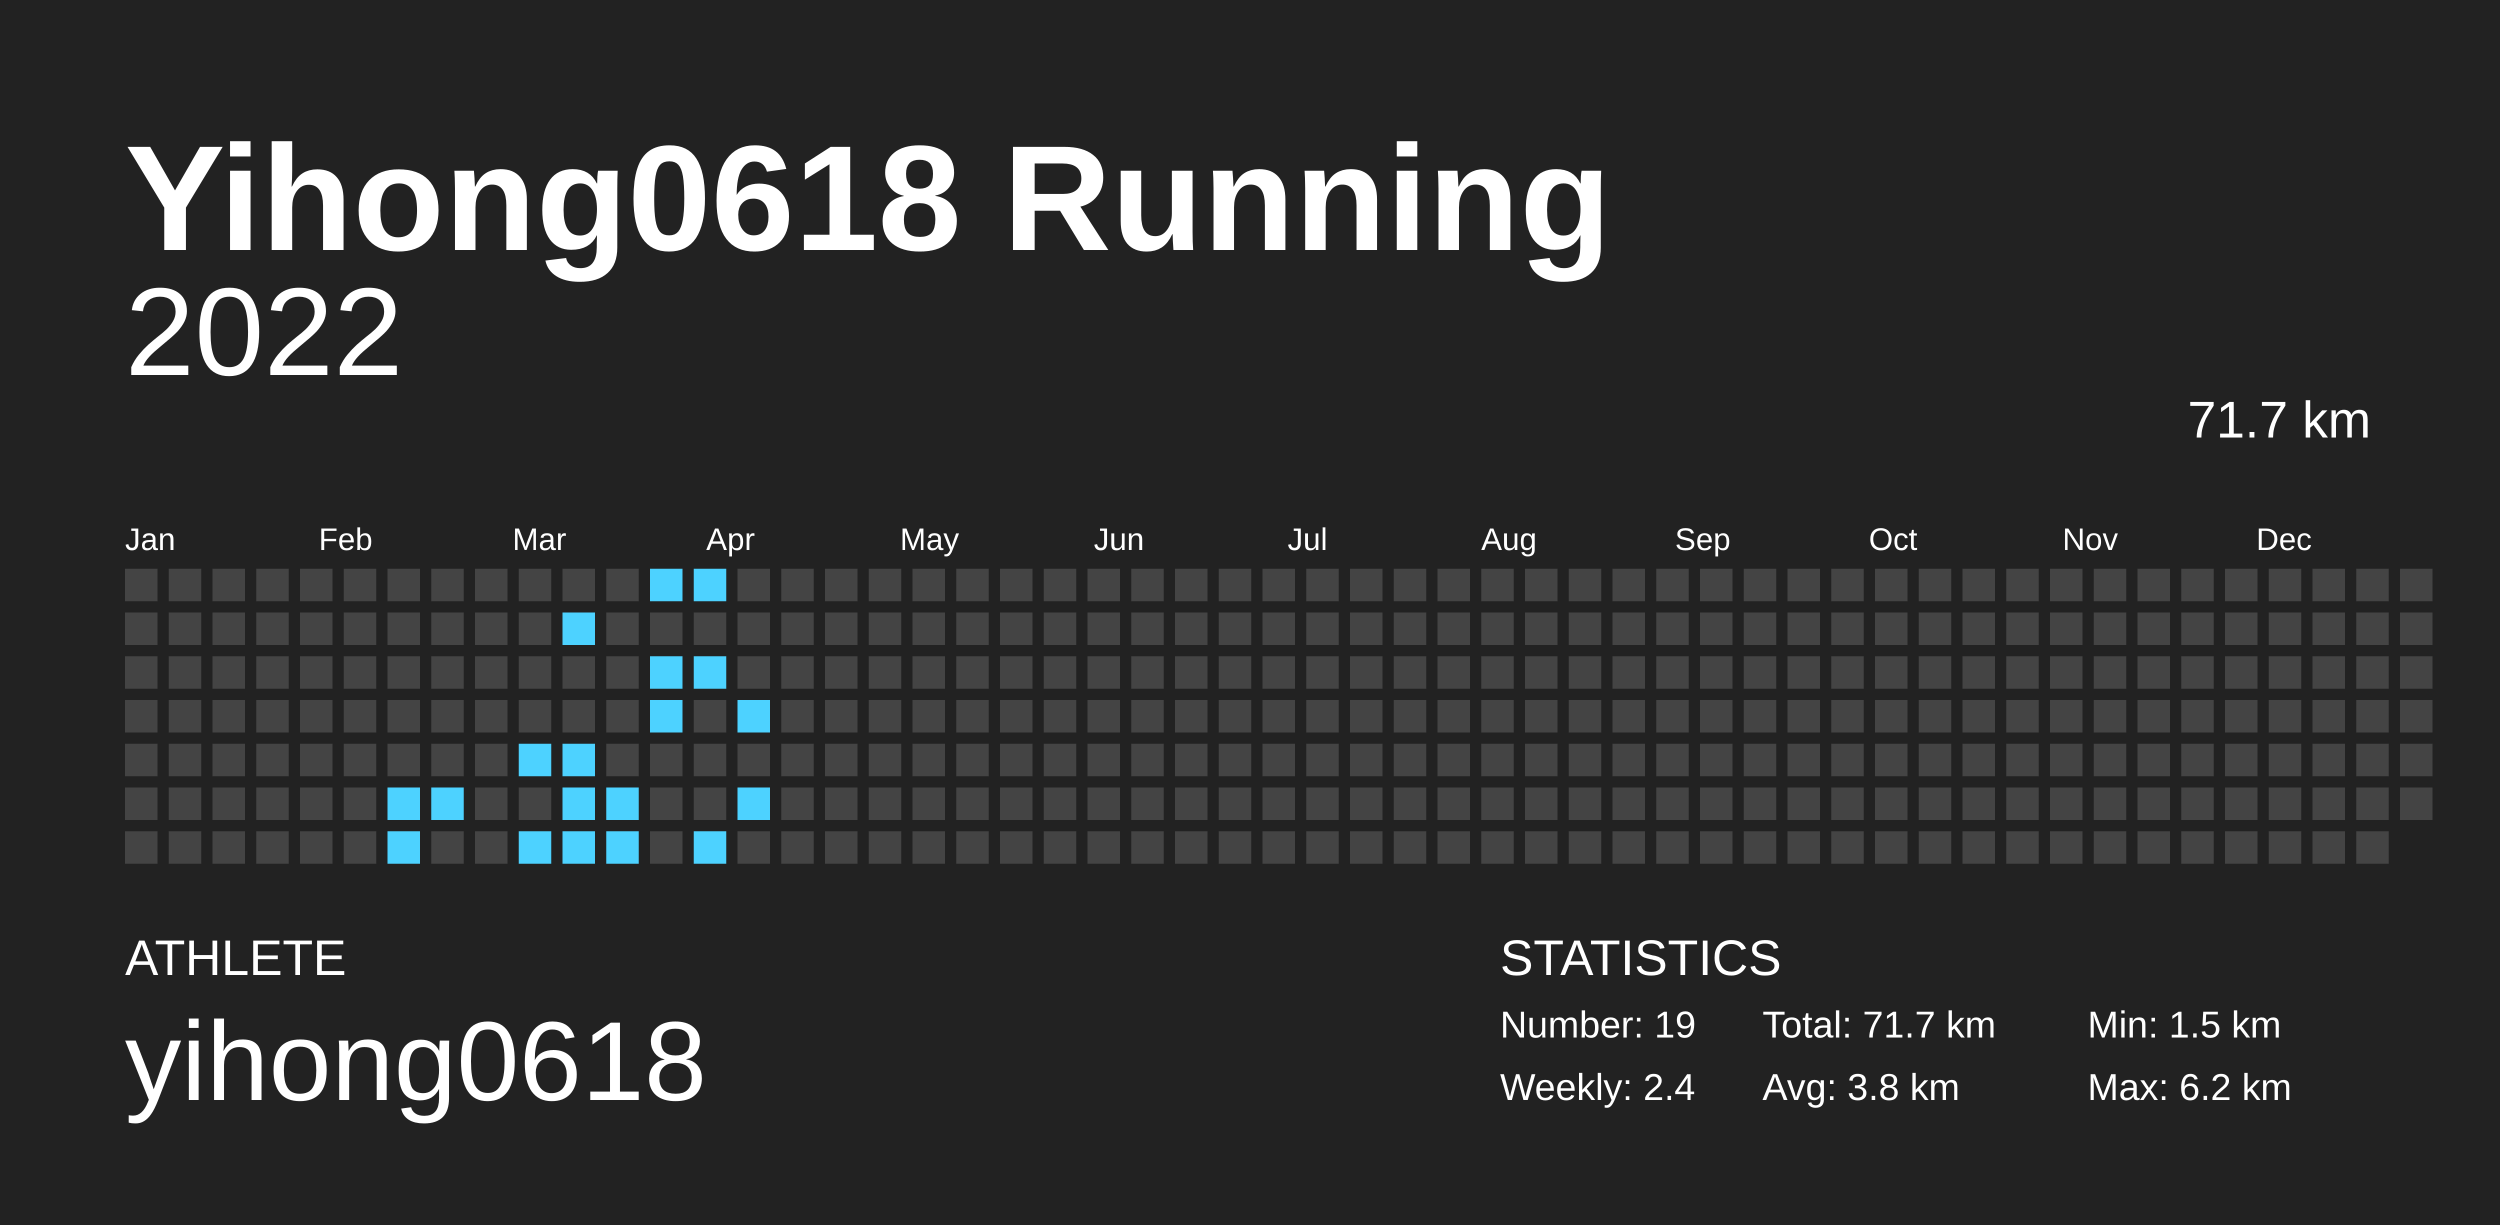
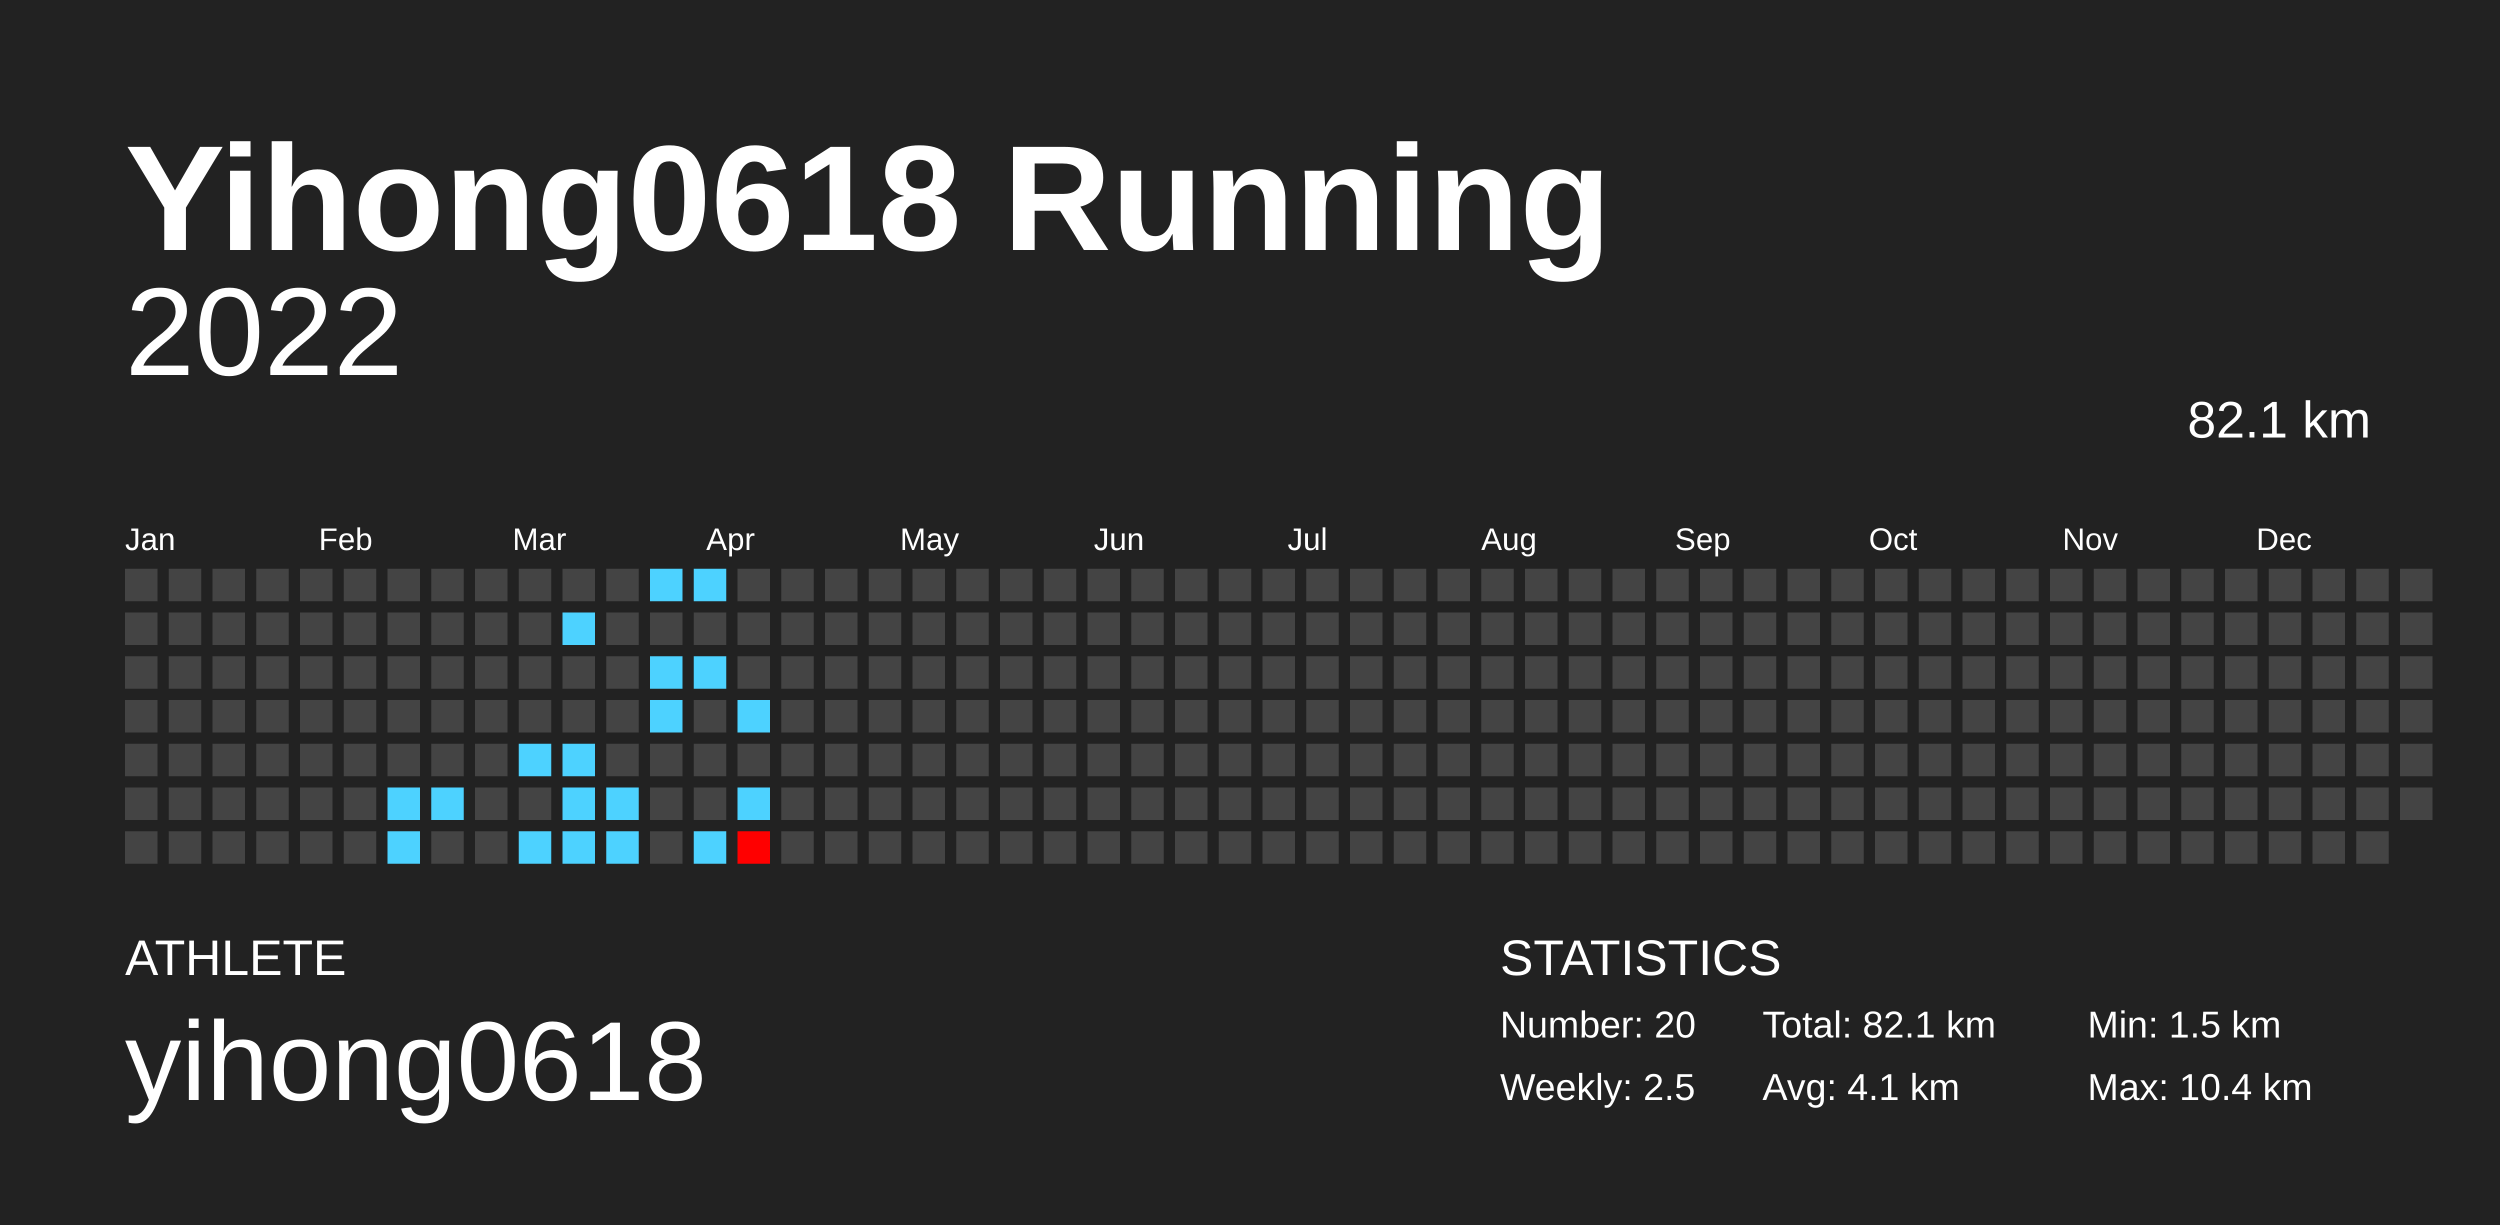
<svg xmlns="http://www.w3.org/2000/svg" baseProfile="full" height="98mm" version="1.1" viewBox="0,0,200,98" width="200mm">
  <defs />
  <rect fill="#222222" height="98" width="200" x="0" y="0" />
  <text fill="#FFFFFF" style="font-size:12px; font-family:Arial; font-weight:bold;" x="10" y="20">Yihong0618 Running</text>
  <text fill="#FFFFFF" style="font-size:4px; font-family:Arial" x="10" y="78">ATHLETE</text>
  <text fill="#FFFFFF" style="font-size:9px; font-family:Arial" x="10" y="88">yihong0618</text>
  <text fill="#FFFFFF" style="font-size:4px; font-family:Arial" x="120" y="78">STATISTICS</text>
-   <text fill="#FFFFFF" style="font-size:3px; font-family:Arial" x="120" y="83">Number: 19</text>
-   <text fill="#FFFFFF" style="font-size:3px; font-family:Arial" x="120" y="88">Weekly: 2.4</text>
-   <text fill="#FFFFFF" style="font-size:3px; font-family:Arial" x="141" y="83">Total: 71.7 km</text>
-   <text fill="#FFFFFF" style="font-size:3px; font-family:Arial" x="141" y="88">Avg: 3.8 km</text>
+   <text fill="#FFFFFF" style="font-size:3px; font-family:Arial" x="120" y="83">Number: 20</text>
+   <text fill="#FFFFFF" style="font-size:3px; font-family:Arial" x="120" y="88">Weekly: 2.5</text>
+   <text fill="#FFFFFF" style="font-size:3px; font-family:Arial" x="141" y="83">Total: 82.1 km</text>
+   <text fill="#FFFFFF" style="font-size:3px; font-family:Arial" x="141" y="88">Avg: 4.1 km</text>
  <text fill="#FFFFFF" style="font-size:3px; font-family:Arial" x="167" y="83">Min: 1.5 km</text>
-   <text fill="#FFFFFF" style="font-size:3px; font-family:Arial" x="167" y="88">Max: 6.2 km</text>
+   <text fill="#FFFFFF" style="font-size:3px; font-family:Arial" x="167" y="88">Max: 10.4 km</text>
  <text alignment-baseline="hanging" fill="#FFFFFF" style="font-size:10.0px; font-family:Arial;" x="10" y="30">2022</text>
-   <text alignment-baseline="hanging" fill="#FFFFFF" style="font-size:4.125px; font-family:Arial;" x="175" y="35">71.7 km</text>
+   <text alignment-baseline="hanging" fill="#FFFFFF" style="font-size:4.125px; font-family:Arial;" x="175" y="35">82.1 km</text>
  <text fill="#FFFFFF" style="font-size:2.5px; font-family:Arial" x="10.0" y="44">Jan</text>
  <text fill="#FFFFFF" style="font-size:2.5px; font-family:Arial" x="25.5" y="44">Feb</text>
  <text fill="#FFFFFF" style="font-size:2.5px; font-family:Arial" x="41.0" y="44">Mar</text>
  <text fill="#FFFFFF" style="font-size:2.5px; font-family:Arial" x="56.5" y="44">Apr</text>
  <text fill="#FFFFFF" style="font-size:2.5px; font-family:Arial" x="72.0" y="44">May</text>
  <text fill="#FFFFFF" style="font-size:2.5px; font-family:Arial" x="87.5" y="44">Jun</text>
  <text fill="#FFFFFF" style="font-size:2.5px; font-family:Arial" x="103.0" y="44">Jul</text>
  <text fill="#FFFFFF" style="font-size:2.5px; font-family:Arial" x="118.5" y="44">Aug</text>
  <text fill="#FFFFFF" style="font-size:2.5px; font-family:Arial" x="134.0" y="44">Sep</text>
  <text fill="#FFFFFF" style="font-size:2.5px; font-family:Arial" x="149.5" y="44">Oct</text>
  <text fill="#FFFFFF" style="font-size:2.5px; font-family:Arial" x="165.0" y="44">Nov</text>
  <text fill="#FFFFFF" style="font-size:2.5px; font-family:Arial" x="180.5" y="44">Dec</text>
  <rect fill="#444444" height="2.6" width="2.6" x="10.0" y="45.5" />
  <rect fill="#444444" height="2.6" width="2.6" x="10.0" y="49.0" />
  <rect fill="#444444" height="2.6" width="2.6" x="10.0" y="52.5" />
  <rect fill="#444444" height="2.6" width="2.6" x="10.0" y="56.0" />
  <rect fill="#444444" height="2.6" width="2.6" x="10.0" y="59.5" />
  <rect fill="#444444" height="2.6" width="2.6" x="10.0" y="63.0" />
  <rect fill="#444444" height="2.6" width="2.6" x="10.0" y="66.5" />
  <rect fill="#444444" height="2.6" width="2.6" x="13.5" y="45.5" />
  <rect fill="#444444" height="2.6" width="2.6" x="13.5" y="49.0" />
  <rect fill="#444444" height="2.6" width="2.6" x="13.5" y="52.5" />
  <rect fill="#444444" height="2.6" width="2.6" x="13.5" y="56.0" />
  <rect fill="#444444" height="2.6" width="2.6" x="13.5" y="59.5" />
  <rect fill="#444444" height="2.6" width="2.6" x="13.5" y="63.0" />
  <rect fill="#444444" height="2.6" width="2.6" x="13.5" y="66.5" />
  <rect fill="#444444" height="2.6" width="2.6" x="17.0" y="45.5" />
  <rect fill="#444444" height="2.6" width="2.6" x="17.0" y="49.0" />
  <rect fill="#444444" height="2.6" width="2.6" x="17.0" y="52.5" />
  <rect fill="#444444" height="2.6" width="2.6" x="17.0" y="56.0" />
  <rect fill="#444444" height="2.6" width="2.6" x="17.0" y="59.5" />
  <rect fill="#444444" height="2.6" width="2.6" x="17.0" y="63.0" />
  <rect fill="#444444" height="2.6" width="2.6" x="17.0" y="66.5" />
  <rect fill="#444444" height="2.6" width="2.6" x="20.5" y="45.5" />
  <rect fill="#444444" height="2.6" width="2.6" x="20.5" y="49.0" />
  <rect fill="#444444" height="2.6" width="2.6" x="20.5" y="52.5" />
  <rect fill="#444444" height="2.6" width="2.6" x="20.5" y="56.0" />
  <rect fill="#444444" height="2.6" width="2.6" x="20.5" y="59.5" />
  <rect fill="#444444" height="2.6" width="2.6" x="20.5" y="63.0" />
  <rect fill="#444444" height="2.6" width="2.6" x="20.5" y="66.5" />
  <rect fill="#444444" height="2.6" width="2.6" x="24.0" y="45.5" />
  <rect fill="#444444" height="2.6" width="2.6" x="24.0" y="49.0" />
  <rect fill="#444444" height="2.6" width="2.6" x="24.0" y="52.5" />
  <rect fill="#444444" height="2.6" width="2.6" x="24.0" y="56.0" />
  <rect fill="#444444" height="2.6" width="2.6" x="24.0" y="59.5" />
  <rect fill="#444444" height="2.6" width="2.6" x="24.0" y="63.0" />
  <rect fill="#444444" height="2.6" width="2.6" x="24.0" y="66.5" />
  <rect fill="#444444" height="2.6" width="2.6" x="27.5" y="45.5" />
  <rect fill="#444444" height="2.6" width="2.6" x="27.5" y="49.0" />
  <rect fill="#444444" height="2.6" width="2.6" x="27.5" y="52.5" />
  <rect fill="#444444" height="2.6" width="2.6" x="27.5" y="56.0" />
  <rect fill="#444444" height="2.6" width="2.6" x="27.5" y="59.5" />
  <rect fill="#444444" height="2.6" width="2.6" x="27.5" y="63.0" />
  <rect fill="#444444" height="2.6" width="2.6" x="27.5" y="66.5" />
  <rect fill="#444444" height="2.6" width="2.6" x="31.0" y="45.5" />
  <rect fill="#444444" height="2.6" width="2.6" x="31.0" y="49.0" />
  <rect fill="#444444" height="2.6" width="2.6" x="31.0" y="52.5" />
  <rect fill="#444444" height="2.6" width="2.6" x="31.0" y="56.0" />
  <rect fill="#444444" height="2.6" width="2.6" x="31.0" y="59.5" />
  <rect fill="#4dd2ff" height="2.6" width="2.6" x="31.0" y="63.0" />
  <rect fill="#4dd2ff" height="2.6" width="2.6" x="31.0" y="66.5" />
  <rect fill="#444444" height="2.6" width="2.6" x="34.5" y="45.5" />
  <rect fill="#444444" height="2.6" width="2.6" x="34.5" y="49.0" />
  <rect fill="#444444" height="2.6" width="2.6" x="34.5" y="52.5" />
  <rect fill="#444444" height="2.6" width="2.6" x="34.5" y="56.0" />
  <rect fill="#444444" height="2.6" width="2.6" x="34.5" y="59.5" />
  <rect fill="#4dd2ff" height="2.6" width="2.6" x="34.5" y="63.0" />
  <rect fill="#444444" height="2.6" width="2.6" x="34.5" y="66.5" />
  <rect fill="#444444" height="2.6" width="2.6" x="38.0" y="45.5" />
  <rect fill="#444444" height="2.6" width="2.6" x="38.0" y="49.0" />
  <rect fill="#444444" height="2.6" width="2.6" x="38.0" y="52.5" />
  <rect fill="#444444" height="2.6" width="2.6" x="38.0" y="56.0" />
  <rect fill="#444444" height="2.6" width="2.6" x="38.0" y="59.5" />
  <rect fill="#444444" height="2.6" width="2.6" x="38.0" y="63.0" />
  <rect fill="#444444" height="2.6" width="2.6" x="38.0" y="66.5" />
  <rect fill="#444444" height="2.6" width="2.6" x="41.5" y="45.5" />
  <rect fill="#444444" height="2.6" width="2.6" x="41.5" y="49.0" />
  <rect fill="#444444" height="2.6" width="2.6" x="41.5" y="52.5" />
  <rect fill="#444444" height="2.6" width="2.6" x="41.5" y="56.0" />
  <rect fill="#4dd2ff" height="2.6" width="2.6" x="41.5" y="59.5" />
  <rect fill="#444444" height="2.6" width="2.6" x="41.5" y="63.0" />
  <rect fill="#4dd2ff" height="2.6" width="2.6" x="41.5" y="66.5" />
  <rect fill="#444444" height="2.6" width="2.6" x="45.0" y="45.5" />
  <rect fill="#4dd2ff" height="2.6" width="2.6" x="45.0" y="49.0" />
  <rect fill="#444444" height="2.6" width="2.6" x="45.0" y="52.5" />
  <rect fill="#444444" height="2.6" width="2.6" x="45.0" y="56.0" />
  <rect fill="#4dd2ff" height="2.6" width="2.6" x="45.0" y="59.5" />
  <rect fill="#4dd2ff" height="2.6" width="2.6" x="45.0" y="63.0" />
  <rect fill="#4dd2ff" height="2.6" width="2.6" x="45.0" y="66.5" />
  <rect fill="#444444" height="2.6" width="2.6" x="48.5" y="45.5" />
  <rect fill="#444444" height="2.6" width="2.6" x="48.5" y="49.0" />
  <rect fill="#444444" height="2.6" width="2.6" x="48.5" y="52.5" />
  <rect fill="#444444" height="2.6" width="2.6" x="48.5" y="56.0" />
  <rect fill="#444444" height="2.6" width="2.6" x="48.5" y="59.5" />
  <rect fill="#4dd2ff" height="2.6" width="2.6" x="48.5" y="63.0" />
  <rect fill="#4dd2ff" height="2.6" width="2.6" x="48.5" y="66.5" />
  <rect fill="#4dd2ff" height="2.6" width="2.6" x="52.0" y="45.5" />
  <rect fill="#444444" height="2.6" width="2.6" x="52.0" y="49.0" />
  <rect fill="#4dd2ff" height="2.6" width="2.6" x="52.0" y="52.5" />
  <rect fill="#4dd2ff" height="2.6" width="2.6" x="52.0" y="56.0" />
  <rect fill="#444444" height="2.6" width="2.6" x="52.0" y="59.5" />
  <rect fill="#444444" height="2.6" width="2.6" x="52.0" y="63.0" />
  <rect fill="#444444" height="2.6" width="2.6" x="52.0" y="66.5" />
  <rect fill="#4dd2ff" height="2.6" width="2.6" x="55.5" y="45.5" />
  <rect fill="#444444" height="2.6" width="2.6" x="55.5" y="49.0" />
  <rect fill="#4dd2ff" height="2.6" width="2.6" x="55.5" y="52.5" />
  <rect fill="#444444" height="2.6" width="2.6" x="55.5" y="56.0" />
  <rect fill="#444444" height="2.6" width="2.6" x="55.5" y="59.5" />
  <rect fill="#444444" height="2.6" width="2.6" x="55.5" y="63.0" />
  <rect fill="#4dd2ff" height="2.6" width="2.6" x="55.5" y="66.5" />
  <rect fill="#444444" height="2.6" width="2.6" x="59.0" y="45.5" />
  <rect fill="#444444" height="2.6" width="2.6" x="59.0" y="49.0" />
  <rect fill="#444444" height="2.6" width="2.6" x="59.0" y="52.5" />
  <rect fill="#4dd2ff" height="2.6" width="2.6" x="59.0" y="56.0" />
  <rect fill="#444444" height="2.6" width="2.6" x="59.0" y="59.5" />
  <rect fill="#4dd2ff" height="2.6" width="2.6" x="59.0" y="63.0" />
-   <rect fill="#444444" height="2.6" width="2.6" x="59.0" y="66.5" />
+   <rect fill="#ff0000" height="2.6" width="2.6" x="59.0" y="66.5" />
  <rect fill="#444444" height="2.6" width="2.6" x="62.5" y="45.5" />
  <rect fill="#444444" height="2.6" width="2.6" x="62.5" y="49.0" />
  <rect fill="#444444" height="2.6" width="2.6" x="62.5" y="52.5" />
  <rect fill="#444444" height="2.6" width="2.6" x="62.5" y="56.0" />
  <rect fill="#444444" height="2.6" width="2.6" x="62.5" y="59.5" />
  <rect fill="#444444" height="2.6" width="2.6" x="62.5" y="63.0" />
  <rect fill="#444444" height="2.6" width="2.6" x="62.5" y="66.5" />
  <rect fill="#444444" height="2.6" width="2.6" x="66.0" y="45.5" />
  <rect fill="#444444" height="2.6" width="2.6" x="66.0" y="49.0" />
  <rect fill="#444444" height="2.6" width="2.6" x="66.0" y="52.5" />
  <rect fill="#444444" height="2.6" width="2.6" x="66.0" y="56.0" />
  <rect fill="#444444" height="2.6" width="2.6" x="66.0" y="59.5" />
  <rect fill="#444444" height="2.6" width="2.6" x="66.0" y="63.0" />
  <rect fill="#444444" height="2.6" width="2.6" x="66.0" y="66.5" />
  <rect fill="#444444" height="2.6" width="2.6" x="69.5" y="45.5" />
  <rect fill="#444444" height="2.6" width="2.6" x="69.5" y="49.0" />
  <rect fill="#444444" height="2.6" width="2.6" x="69.5" y="52.5" />
  <rect fill="#444444" height="2.6" width="2.6" x="69.5" y="56.0" />
  <rect fill="#444444" height="2.6" width="2.6" x="69.5" y="59.5" />
  <rect fill="#444444" height="2.6" width="2.6" x="69.5" y="63.0" />
  <rect fill="#444444" height="2.6" width="2.6" x="69.5" y="66.5" />
  <rect fill="#444444" height="2.6" width="2.6" x="73.0" y="45.5" />
  <rect fill="#444444" height="2.6" width="2.6" x="73.0" y="49.0" />
  <rect fill="#444444" height="2.6" width="2.6" x="73.0" y="52.5" />
  <rect fill="#444444" height="2.6" width="2.6" x="73.0" y="56.0" />
  <rect fill="#444444" height="2.6" width="2.6" x="73.0" y="59.5" />
  <rect fill="#444444" height="2.6" width="2.6" x="73.0" y="63.0" />
  <rect fill="#444444" height="2.6" width="2.6" x="73.0" y="66.5" />
  <rect fill="#444444" height="2.6" width="2.6" x="76.5" y="45.5" />
  <rect fill="#444444" height="2.6" width="2.6" x="76.5" y="49.0" />
  <rect fill="#444444" height="2.6" width="2.6" x="76.5" y="52.5" />
  <rect fill="#444444" height="2.6" width="2.6" x="76.5" y="56.0" />
  <rect fill="#444444" height="2.6" width="2.6" x="76.5" y="59.5" />
  <rect fill="#444444" height="2.6" width="2.6" x="76.5" y="63.0" />
  <rect fill="#444444" height="2.6" width="2.6" x="76.5" y="66.5" />
  <rect fill="#444444" height="2.6" width="2.6" x="80.0" y="45.5" />
  <rect fill="#444444" height="2.6" width="2.6" x="80.0" y="49.0" />
  <rect fill="#444444" height="2.6" width="2.6" x="80.0" y="52.5" />
  <rect fill="#444444" height="2.6" width="2.6" x="80.0" y="56.0" />
  <rect fill="#444444" height="2.6" width="2.6" x="80.0" y="59.5" />
  <rect fill="#444444" height="2.6" width="2.6" x="80.0" y="63.0" />
  <rect fill="#444444" height="2.6" width="2.6" x="80.0" y="66.5" />
  <rect fill="#444444" height="2.6" width="2.6" x="83.5" y="45.5" />
  <rect fill="#444444" height="2.6" width="2.6" x="83.5" y="49.0" />
  <rect fill="#444444" height="2.6" width="2.6" x="83.5" y="52.5" />
  <rect fill="#444444" height="2.6" width="2.6" x="83.5" y="56.0" />
  <rect fill="#444444" height="2.6" width="2.6" x="83.5" y="59.5" />
  <rect fill="#444444" height="2.6" width="2.6" x="83.5" y="63.0" />
  <rect fill="#444444" height="2.6" width="2.6" x="83.5" y="66.5" />
  <rect fill="#444444" height="2.6" width="2.6" x="87.0" y="45.5" />
  <rect fill="#444444" height="2.6" width="2.6" x="87.0" y="49.0" />
  <rect fill="#444444" height="2.6" width="2.6" x="87.0" y="52.5" />
  <rect fill="#444444" height="2.6" width="2.6" x="87.0" y="56.0" />
  <rect fill="#444444" height="2.6" width="2.6" x="87.0" y="59.5" />
  <rect fill="#444444" height="2.6" width="2.6" x="87.0" y="63.0" />
  <rect fill="#444444" height="2.6" width="2.6" x="87.0" y="66.5" />
  <rect fill="#444444" height="2.6" width="2.6" x="90.5" y="45.5" />
  <rect fill="#444444" height="2.6" width="2.6" x="90.5" y="49.0" />
  <rect fill="#444444" height="2.6" width="2.6" x="90.5" y="52.5" />
  <rect fill="#444444" height="2.6" width="2.6" x="90.5" y="56.0" />
  <rect fill="#444444" height="2.6" width="2.6" x="90.5" y="59.5" />
  <rect fill="#444444" height="2.6" width="2.6" x="90.5" y="63.0" />
  <rect fill="#444444" height="2.6" width="2.6" x="90.5" y="66.5" />
  <rect fill="#444444" height="2.6" width="2.6" x="94.0" y="45.5" />
  <rect fill="#444444" height="2.6" width="2.6" x="94.0" y="49.0" />
  <rect fill="#444444" height="2.6" width="2.6" x="94.0" y="52.5" />
  <rect fill="#444444" height="2.6" width="2.6" x="94.0" y="56.0" />
  <rect fill="#444444" height="2.6" width="2.6" x="94.0" y="59.5" />
  <rect fill="#444444" height="2.6" width="2.6" x="94.0" y="63.0" />
  <rect fill="#444444" height="2.6" width="2.6" x="94.0" y="66.5" />
  <rect fill="#444444" height="2.6" width="2.6" x="97.5" y="45.5" />
  <rect fill="#444444" height="2.6" width="2.6" x="97.5" y="49.0" />
  <rect fill="#444444" height="2.6" width="2.6" x="97.5" y="52.5" />
  <rect fill="#444444" height="2.6" width="2.6" x="97.5" y="56.0" />
  <rect fill="#444444" height="2.6" width="2.6" x="97.5" y="59.5" />
  <rect fill="#444444" height="2.6" width="2.6" x="97.5" y="63.0" />
  <rect fill="#444444" height="2.6" width="2.6" x="97.5" y="66.5" />
  <rect fill="#444444" height="2.6" width="2.6" x="101.0" y="45.5" />
  <rect fill="#444444" height="2.6" width="2.6" x="101.0" y="49.0" />
  <rect fill="#444444" height="2.6" width="2.6" x="101.0" y="52.5" />
  <rect fill="#444444" height="2.6" width="2.6" x="101.0" y="56.0" />
  <rect fill="#444444" height="2.6" width="2.6" x="101.0" y="59.5" />
  <rect fill="#444444" height="2.6" width="2.6" x="101.0" y="63.0" />
  <rect fill="#444444" height="2.6" width="2.6" x="101.0" y="66.5" />
  <rect fill="#444444" height="2.6" width="2.6" x="104.5" y="45.5" />
  <rect fill="#444444" height="2.6" width="2.6" x="104.5" y="49.0" />
  <rect fill="#444444" height="2.6" width="2.6" x="104.5" y="52.5" />
  <rect fill="#444444" height="2.6" width="2.6" x="104.5" y="56.0" />
  <rect fill="#444444" height="2.6" width="2.6" x="104.5" y="59.5" />
  <rect fill="#444444" height="2.6" width="2.6" x="104.5" y="63.0" />
  <rect fill="#444444" height="2.6" width="2.6" x="104.5" y="66.5" />
  <rect fill="#444444" height="2.6" width="2.6" x="108.0" y="45.5" />
  <rect fill="#444444" height="2.6" width="2.6" x="108.0" y="49.0" />
  <rect fill="#444444" height="2.6" width="2.6" x="108.0" y="52.5" />
  <rect fill="#444444" height="2.6" width="2.6" x="108.0" y="56.0" />
  <rect fill="#444444" height="2.6" width="2.6" x="108.0" y="59.5" />
  <rect fill="#444444" height="2.6" width="2.6" x="108.0" y="63.0" />
  <rect fill="#444444" height="2.6" width="2.6" x="108.0" y="66.5" />
  <rect fill="#444444" height="2.6" width="2.6" x="111.5" y="45.5" />
  <rect fill="#444444" height="2.6" width="2.6" x="111.5" y="49.0" />
  <rect fill="#444444" height="2.6" width="2.6" x="111.5" y="52.5" />
  <rect fill="#444444" height="2.6" width="2.6" x="111.5" y="56.0" />
  <rect fill="#444444" height="2.6" width="2.6" x="111.5" y="59.5" />
  <rect fill="#444444" height="2.6" width="2.6" x="111.5" y="63.0" />
  <rect fill="#444444" height="2.6" width="2.6" x="111.5" y="66.5" />
  <rect fill="#444444" height="2.6" width="2.6" x="115.0" y="45.5" />
  <rect fill="#444444" height="2.6" width="2.6" x="115.0" y="49.0" />
  <rect fill="#444444" height="2.6" width="2.6" x="115.0" y="52.5" />
  <rect fill="#444444" height="2.6" width="2.6" x="115.0" y="56.0" />
  <rect fill="#444444" height="2.6" width="2.6" x="115.0" y="59.5" />
  <rect fill="#444444" height="2.6" width="2.6" x="115.0" y="63.0" />
  <rect fill="#444444" height="2.6" width="2.6" x="115.0" y="66.5" />
  <rect fill="#444444" height="2.6" width="2.6" x="118.5" y="45.5" />
  <rect fill="#444444" height="2.6" width="2.6" x="118.5" y="49.0" />
  <rect fill="#444444" height="2.6" width="2.6" x="118.5" y="52.5" />
  <rect fill="#444444" height="2.6" width="2.6" x="118.5" y="56.0" />
  <rect fill="#444444" height="2.6" width="2.6" x="118.5" y="59.5" />
  <rect fill="#444444" height="2.6" width="2.6" x="118.5" y="63.0" />
  <rect fill="#444444" height="2.6" width="2.6" x="118.5" y="66.5" />
  <rect fill="#444444" height="2.6" width="2.6" x="122.0" y="45.5" />
  <rect fill="#444444" height="2.6" width="2.6" x="122.0" y="49.0" />
  <rect fill="#444444" height="2.6" width="2.6" x="122.0" y="52.5" />
  <rect fill="#444444" height="2.6" width="2.6" x="122.0" y="56.0" />
  <rect fill="#444444" height="2.6" width="2.6" x="122.0" y="59.5" />
  <rect fill="#444444" height="2.6" width="2.6" x="122.0" y="63.0" />
  <rect fill="#444444" height="2.6" width="2.6" x="122.0" y="66.5" />
  <rect fill="#444444" height="2.6" width="2.6" x="125.5" y="45.5" />
  <rect fill="#444444" height="2.6" width="2.6" x="125.5" y="49.0" />
  <rect fill="#444444" height="2.6" width="2.6" x="125.5" y="52.5" />
  <rect fill="#444444" height="2.6" width="2.6" x="125.5" y="56.0" />
  <rect fill="#444444" height="2.6" width="2.6" x="125.5" y="59.5" />
  <rect fill="#444444" height="2.6" width="2.6" x="125.5" y="63.0" />
  <rect fill="#444444" height="2.6" width="2.6" x="125.5" y="66.5" />
  <rect fill="#444444" height="2.6" width="2.6" x="129.0" y="45.5" />
  <rect fill="#444444" height="2.6" width="2.6" x="129.0" y="49.0" />
  <rect fill="#444444" height="2.6" width="2.6" x="129.0" y="52.5" />
  <rect fill="#444444" height="2.6" width="2.6" x="129.0" y="56.0" />
  <rect fill="#444444" height="2.6" width="2.6" x="129.0" y="59.5" />
  <rect fill="#444444" height="2.6" width="2.6" x="129.0" y="63.0" />
  <rect fill="#444444" height="2.6" width="2.6" x="129.0" y="66.5" />
  <rect fill="#444444" height="2.6" width="2.6" x="132.5" y="45.5" />
  <rect fill="#444444" height="2.6" width="2.6" x="132.5" y="49.0" />
  <rect fill="#444444" height="2.6" width="2.6" x="132.5" y="52.5" />
  <rect fill="#444444" height="2.6" width="2.6" x="132.5" y="56.0" />
  <rect fill="#444444" height="2.6" width="2.6" x="132.5" y="59.5" />
  <rect fill="#444444" height="2.6" width="2.6" x="132.5" y="63.0" />
  <rect fill="#444444" height="2.6" width="2.6" x="132.5" y="66.5" />
  <rect fill="#444444" height="2.6" width="2.6" x="136.0" y="45.5" />
  <rect fill="#444444" height="2.6" width="2.6" x="136.0" y="49.0" />
  <rect fill="#444444" height="2.6" width="2.6" x="136.0" y="52.5" />
  <rect fill="#444444" height="2.6" width="2.6" x="136.0" y="56.0" />
  <rect fill="#444444" height="2.6" width="2.6" x="136.0" y="59.5" />
  <rect fill="#444444" height="2.6" width="2.6" x="136.0" y="63.0" />
  <rect fill="#444444" height="2.6" width="2.6" x="136.0" y="66.5" />
  <rect fill="#444444" height="2.6" width="2.6" x="139.5" y="45.5" />
  <rect fill="#444444" height="2.6" width="2.6" x="139.5" y="49.0" />
  <rect fill="#444444" height="2.6" width="2.6" x="139.5" y="52.5" />
  <rect fill="#444444" height="2.6" width="2.6" x="139.5" y="56.0" />
  <rect fill="#444444" height="2.6" width="2.6" x="139.5" y="59.5" />
  <rect fill="#444444" height="2.6" width="2.6" x="139.5" y="63.0" />
  <rect fill="#444444" height="2.6" width="2.6" x="139.5" y="66.5" />
  <rect fill="#444444" height="2.6" width="2.6" x="143.0" y="45.5" />
  <rect fill="#444444" height="2.6" width="2.6" x="143.0" y="49.0" />
  <rect fill="#444444" height="2.6" width="2.6" x="143.0" y="52.5" />
  <rect fill="#444444" height="2.6" width="2.6" x="143.0" y="56.0" />
  <rect fill="#444444" height="2.6" width="2.6" x="143.0" y="59.5" />
  <rect fill="#444444" height="2.6" width="2.6" x="143.0" y="63.0" />
  <rect fill="#444444" height="2.6" width="2.6" x="143.0" y="66.5" />
  <rect fill="#444444" height="2.6" width="2.6" x="146.5" y="45.5" />
  <rect fill="#444444" height="2.6" width="2.6" x="146.5" y="49.0" />
  <rect fill="#444444" height="2.6" width="2.6" x="146.5" y="52.5" />
  <rect fill="#444444" height="2.6" width="2.6" x="146.5" y="56.0" />
  <rect fill="#444444" height="2.6" width="2.6" x="146.5" y="59.5" />
  <rect fill="#444444" height="2.6" width="2.6" x="146.5" y="63.0" />
  <rect fill="#444444" height="2.6" width="2.6" x="146.5" y="66.5" />
  <rect fill="#444444" height="2.6" width="2.6" x="150.0" y="45.5" />
  <rect fill="#444444" height="2.6" width="2.6" x="150.0" y="49.0" />
  <rect fill="#444444" height="2.6" width="2.6" x="150.0" y="52.5" />
  <rect fill="#444444" height="2.6" width="2.6" x="150.0" y="56.0" />
  <rect fill="#444444" height="2.6" width="2.6" x="150.0" y="59.5" />
  <rect fill="#444444" height="2.6" width="2.6" x="150.0" y="63.0" />
  <rect fill="#444444" height="2.6" width="2.6" x="150.0" y="66.5" />
  <rect fill="#444444" height="2.6" width="2.6" x="153.5" y="45.5" />
  <rect fill="#444444" height="2.6" width="2.6" x="153.5" y="49.0" />
  <rect fill="#444444" height="2.6" width="2.6" x="153.5" y="52.5" />
  <rect fill="#444444" height="2.6" width="2.6" x="153.5" y="56.0" />
  <rect fill="#444444" height="2.6" width="2.6" x="153.5" y="59.5" />
  <rect fill="#444444" height="2.6" width="2.6" x="153.5" y="63.0" />
  <rect fill="#444444" height="2.6" width="2.6" x="153.5" y="66.5" />
  <rect fill="#444444" height="2.6" width="2.6" x="157.0" y="45.5" />
  <rect fill="#444444" height="2.6" width="2.6" x="157.0" y="49.0" />
  <rect fill="#444444" height="2.6" width="2.6" x="157.0" y="52.5" />
  <rect fill="#444444" height="2.6" width="2.6" x="157.0" y="56.0" />
  <rect fill="#444444" height="2.6" width="2.6" x="157.0" y="59.5" />
  <rect fill="#444444" height="2.6" width="2.6" x="157.0" y="63.0" />
  <rect fill="#444444" height="2.6" width="2.6" x="157.0" y="66.5" />
  <rect fill="#444444" height="2.6" width="2.6" x="160.5" y="45.5" />
  <rect fill="#444444" height="2.6" width="2.6" x="160.5" y="49.0" />
  <rect fill="#444444" height="2.6" width="2.6" x="160.5" y="52.5" />
  <rect fill="#444444" height="2.6" width="2.6" x="160.5" y="56.0" />
  <rect fill="#444444" height="2.6" width="2.6" x="160.5" y="59.5" />
  <rect fill="#444444" height="2.6" width="2.6" x="160.5" y="63.0" />
  <rect fill="#444444" height="2.6" width="2.6" x="160.5" y="66.5" />
  <rect fill="#444444" height="2.6" width="2.6" x="164.0" y="45.5" />
  <rect fill="#444444" height="2.6" width="2.6" x="164.0" y="49.0" />
  <rect fill="#444444" height="2.6" width="2.6" x="164.0" y="52.5" />
  <rect fill="#444444" height="2.6" width="2.6" x="164.0" y="56.0" />
  <rect fill="#444444" height="2.6" width="2.6" x="164.0" y="59.5" />
  <rect fill="#444444" height="2.6" width="2.6" x="164.0" y="63.0" />
  <rect fill="#444444" height="2.6" width="2.6" x="164.0" y="66.5" />
  <rect fill="#444444" height="2.6" width="2.6" x="167.5" y="45.5" />
  <rect fill="#444444" height="2.6" width="2.6" x="167.5" y="49.0" />
  <rect fill="#444444" height="2.6" width="2.6" x="167.5" y="52.5" />
  <rect fill="#444444" height="2.6" width="2.6" x="167.5" y="56.0" />
  <rect fill="#444444" height="2.6" width="2.6" x="167.5" y="59.5" />
  <rect fill="#444444" height="2.6" width="2.6" x="167.5" y="63.0" />
  <rect fill="#444444" height="2.6" width="2.6" x="167.5" y="66.5" />
  <rect fill="#444444" height="2.6" width="2.6" x="171.0" y="45.5" />
  <rect fill="#444444" height="2.6" width="2.6" x="171.0" y="49.0" />
  <rect fill="#444444" height="2.6" width="2.6" x="171.0" y="52.5" />
  <rect fill="#444444" height="2.6" width="2.6" x="171.0" y="56.0" />
  <rect fill="#444444" height="2.6" width="2.6" x="171.0" y="59.5" />
  <rect fill="#444444" height="2.6" width="2.6" x="171.0" y="63.0" />
  <rect fill="#444444" height="2.6" width="2.6" x="171.0" y="66.5" />
  <rect fill="#444444" height="2.6" width="2.6" x="174.5" y="45.5" />
  <rect fill="#444444" height="2.6" width="2.6" x="174.5" y="49.0" />
  <rect fill="#444444" height="2.6" width="2.6" x="174.5" y="52.5" />
  <rect fill="#444444" height="2.6" width="2.6" x="174.5" y="56.0" />
  <rect fill="#444444" height="2.6" width="2.6" x="174.5" y="59.5" />
  <rect fill="#444444" height="2.6" width="2.6" x="174.5" y="63.0" />
  <rect fill="#444444" height="2.6" width="2.6" x="174.5" y="66.5" />
  <rect fill="#444444" height="2.6" width="2.6" x="178.0" y="45.5" />
  <rect fill="#444444" height="2.6" width="2.6" x="178.0" y="49.0" />
  <rect fill="#444444" height="2.6" width="2.6" x="178.0" y="52.5" />
  <rect fill="#444444" height="2.6" width="2.6" x="178.0" y="56.0" />
  <rect fill="#444444" height="2.6" width="2.6" x="178.0" y="59.5" />
  <rect fill="#444444" height="2.6" width="2.6" x="178.0" y="63.0" />
  <rect fill="#444444" height="2.6" width="2.6" x="178.0" y="66.5" />
  <rect fill="#444444" height="2.6" width="2.6" x="181.5" y="45.5" />
  <rect fill="#444444" height="2.6" width="2.6" x="181.5" y="49.0" />
  <rect fill="#444444" height="2.6" width="2.6" x="181.5" y="52.5" />
  <rect fill="#444444" height="2.6" width="2.6" x="181.5" y="56.0" />
  <rect fill="#444444" height="2.6" width="2.6" x="181.5" y="59.5" />
  <rect fill="#444444" height="2.6" width="2.6" x="181.5" y="63.0" />
  <rect fill="#444444" height="2.6" width="2.6" x="181.5" y="66.5" />
  <rect fill="#444444" height="2.6" width="2.6" x="185.0" y="45.5" />
  <rect fill="#444444" height="2.6" width="2.6" x="185.0" y="49.0" />
  <rect fill="#444444" height="2.6" width="2.6" x="185.0" y="52.5" />
  <rect fill="#444444" height="2.6" width="2.6" x="185.0" y="56.0" />
  <rect fill="#444444" height="2.6" width="2.6" x="185.0" y="59.5" />
  <rect fill="#444444" height="2.6" width="2.6" x="185.0" y="63.0" />
  <rect fill="#444444" height="2.6" width="2.6" x="185.0" y="66.5" />
  <rect fill="#444444" height="2.6" width="2.6" x="188.5" y="45.5" />
  <rect fill="#444444" height="2.6" width="2.6" x="188.5" y="49.0" />
  <rect fill="#444444" height="2.6" width="2.6" x="188.5" y="52.5" />
  <rect fill="#444444" height="2.6" width="2.6" x="188.5" y="56.0" />
  <rect fill="#444444" height="2.6" width="2.6" x="188.5" y="59.5" />
  <rect fill="#444444" height="2.6" width="2.6" x="188.5" y="63.0" />
  <rect fill="#444444" height="2.6" width="2.6" x="188.5" y="66.5" />
  <rect fill="#444444" height="2.6" width="2.6" x="192.0" y="45.5" />
  <rect fill="#444444" height="2.6" width="2.6" x="192.0" y="49.0" />
  <rect fill="#444444" height="2.6" width="2.6" x="192.0" y="52.5" />
  <rect fill="#444444" height="2.6" width="2.6" x="192.0" y="56.0" />
  <rect fill="#444444" height="2.6" width="2.6" x="192.0" y="59.5" />
  <rect fill="#444444" height="2.6" width="2.6" x="192.0" y="63.0" />
</svg>
